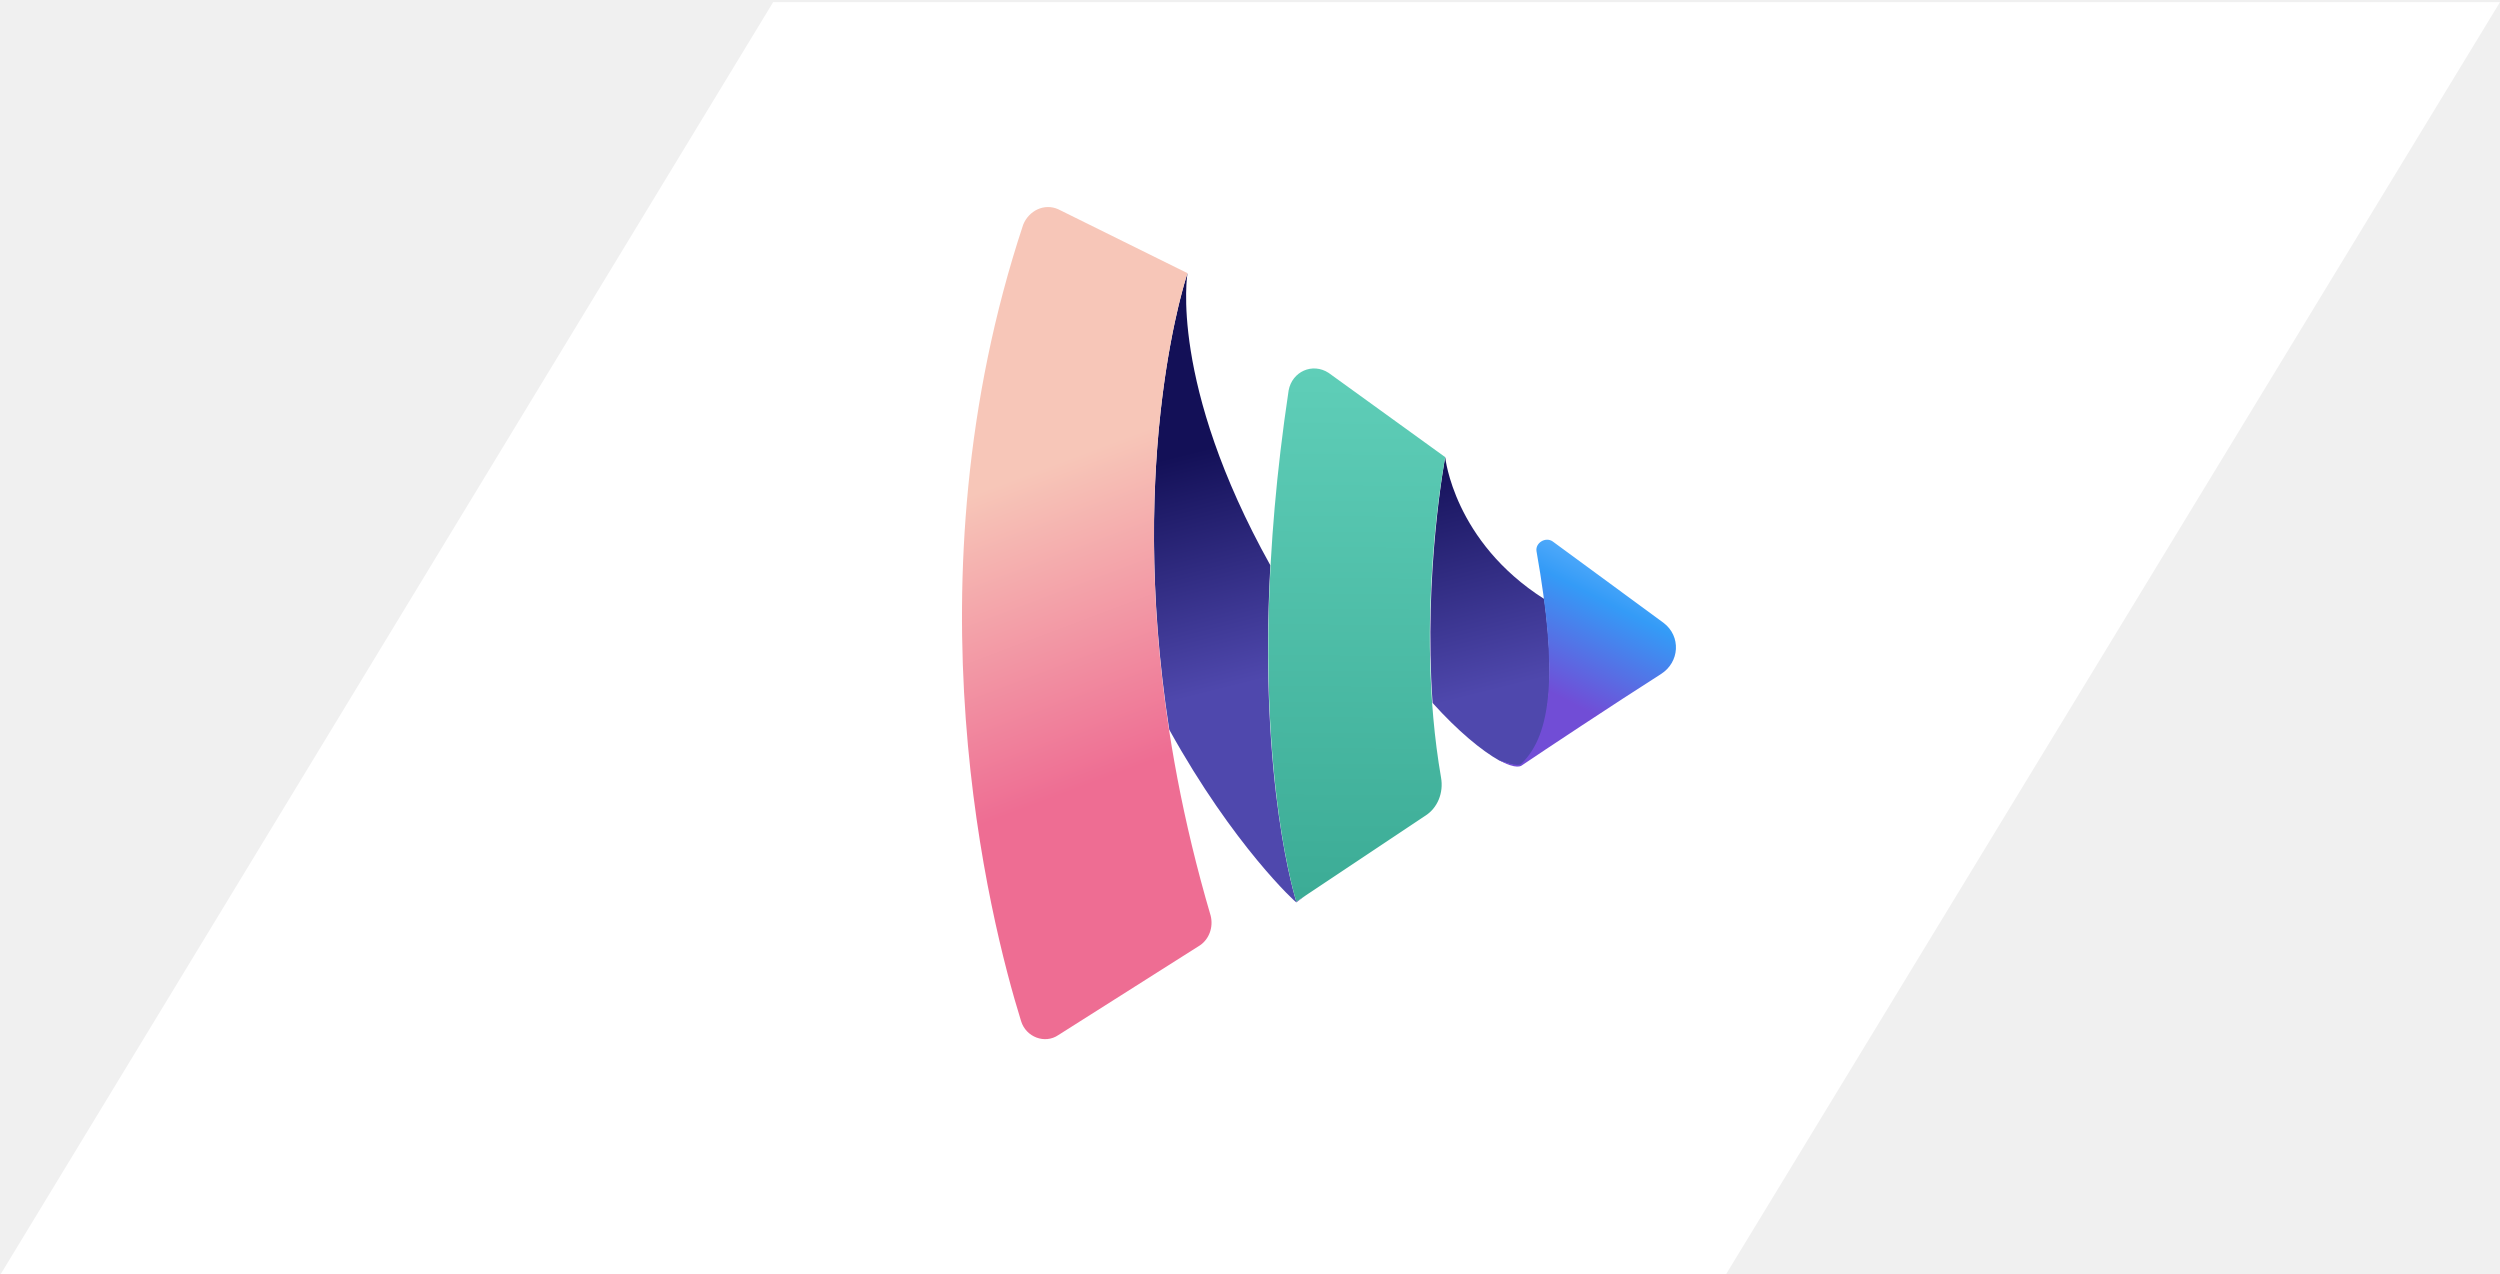
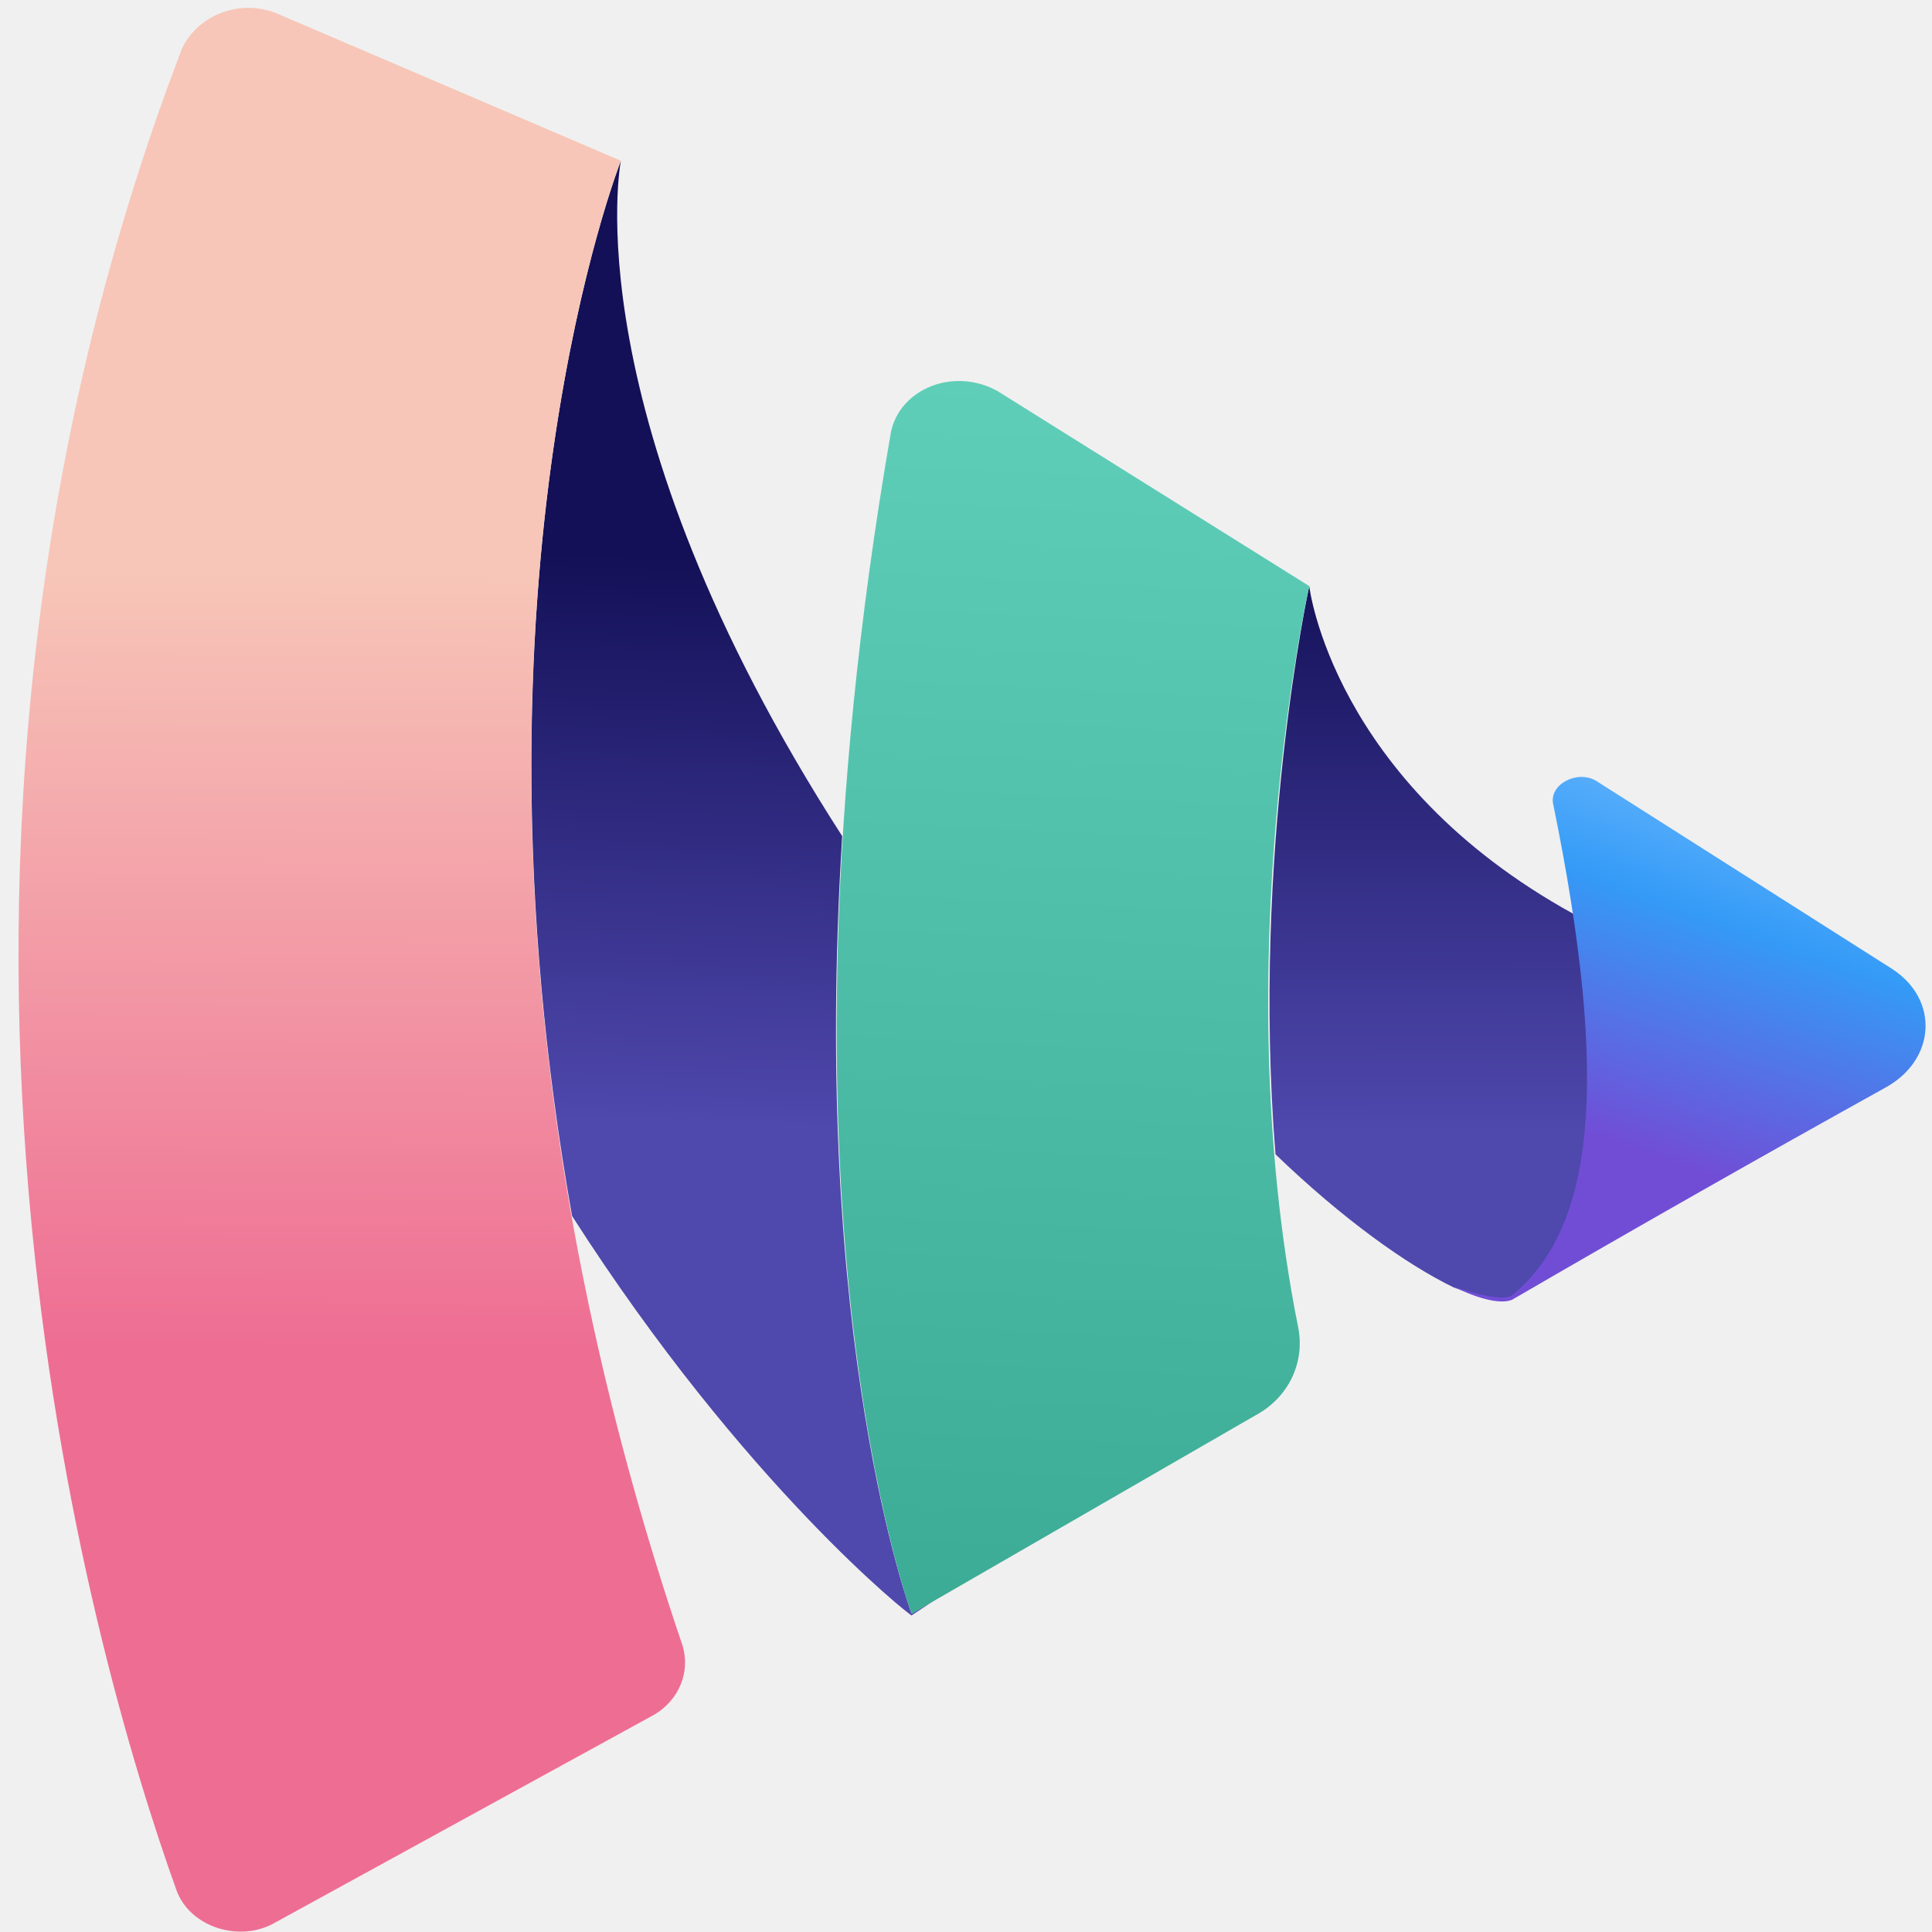
- <svg xmlns="http://www.w3.org/2000/svg" version="1.1" id="Слой_1" x="0px" y="0px" viewBox="0 0 356 181.3" style="enable-background:new 0 0 356 181.3;" xml:space="preserve">
-   <style type="text/css">
- 	.st0{fill:#FFFFFF;}
- 	.st1{fill:url(#Path_1_);}
- 	.st2{fill:url(#Path_2_);}
- 	.st3{fill:url(#Path_3_);}
- 	.st4{fill:url(#Path_4_);}
- 	.st5{fill:url(#Path_5_);}
- </style>
-   <path class="st0" d="M110.1,0.3H356L245.7,181.6H0L110.1,0.3z" />
-   <g>
-     <linearGradient id="Path_1_" gradientUnits="userSpaceOnUse" x1="-517.176" y1="909.538" x2="-517.122" y2="908.87" gradientTransform="matrix(14.2876 0.6702 2.4631 -52.5069 5325.007 48166.805)">
-       <stop offset="0" style="stop-color:#131057" />
-       <stop offset="1" style="stop-color:#4F48AD" />
+ <svg xmlns="http://www.w3.org/2000/svg" width="60" height="60" viewBox="0 0 60 60">
+   <defs>
+     <linearGradient id="a" x1="50.346%" x2="50.034%" y1="27.089%" y2="66.281%">
+       <stop offset="0%" stop-color="#131057" />
+       <stop offset="100%" stop-color="#4F48AD" />
    </linearGradient>
-     <path id="Path_6_" class="st1" d="M166.5,103.9c-6.1-39.6,2.6-65,2.6-65s-2.7,15.6,11.8,41.6c-1.7,31.3,3.7,47.9,3.7,47.9l1.3-0.9   l-1.3,1C184.6,128.6,175.7,120.5,166.5,103.9z" />
-     <linearGradient id="Path_2_" gradientUnits="userSpaceOnUse" x1="-496.261" y1="887.649" x2="-496.096" y2="886.281" gradientTransform="matrix(10.2942 0.4829 1.2024 -25.6314 4253.422 23054.826)">
-       <stop offset="0" style="stop-color:#131057" />
-       <stop offset="1" style="stop-color:#4F48AD" />
+     <linearGradient id="b" x1="49.934%" x2="49.987%" y1="-3.66%" y2="76.387%">
+       <stop offset="0%" stop-color="#131057" />
+       <stop offset="100%" stop-color="#4F48AD" />
    </linearGradient>
-     <path id="Path_7_" class="st2" d="M204,100.1c3.6,4,7,6.8,9.5,8.2c0,0,0,0,0,0c0,0,2.8,1.2,3.3,0.5c3.7-3.5,4.8-10.4,3.1-23.5   c-12.9-8.2-14.1-20.2-14.1-20.2S202.7,81.5,204,100.1z" />
-     <linearGradient id="Path_3_" gradientUnits="userSpaceOnUse" x1="-535.644" y1="914.101" x2="-535.737" y2="914.78" gradientTransform="matrix(22.3455 1.0482 3.2801 -69.9231 9125.656 64590.344)">
-       <stop offset="0" style="stop-color:#EE6D93" />
-       <stop offset="1" style="stop-color:#F7C6B8" />
+     <linearGradient id="c" x1="50.003%" x2="50.051%" y1="69.711%" y2="29.548%">
+       <stop offset="0%" stop-color="#EE6D93" />
+       <stop offset="100%" stop-color="#F7C6B8" />
    </linearGradient>
-     <path id="Path_8_" class="st3" d="M169.1,38.9c0,0-12.7,37.1,3.3,91.5c0.4,1.6-0.2,3.3-1.5,4.2l-20.2,12.8c-1.9,1.3-4.6,0.3-5.3-2   c-4.5-14.5-16.6-62.4,0.3-113.4c0.8-2,3-3.1,5-2.2L169.1,38.9z" />
-     <linearGradient id="Path_4_" gradientUnits="userSpaceOnUse" x1="-519.801" y1="904.657" x2="-519.825" y2="906.321" gradientTransform="matrix(15.2455 0.7152 2.1064 -44.9039 6210.824 41121.941)">
-       <stop offset="0" style="stop-color:#3CAC96" />
-       <stop offset="1" style="stop-color:#5FCEB8" />
+     <linearGradient id="d" x1="49.16%" x2="50.99%" y1="98.889%" y2=".469%">
+       <stop offset="0%" stop-color="#3CAC96" />
+       <stop offset="100%" stop-color="#5FCEB8" />
    </linearGradient>
-     <path id="Path_9_" class="st4" d="M202.9,116.2l-18.3,12.2c0,0-8.2-25.5-1.1-72.8c0.5-2.7,3.4-4,5.7-2.5l16.6,12   c0,0-4.5,23-0.6,45.6C205.6,112.9,204.7,115.1,202.9,116.2z" />
-     <linearGradient id="Path_5_" gradientUnits="userSpaceOnUse" x1="-515.917" y1="873.071" x2="-516.395" y2="871.655" gradientTransform="matrix(14.4546 0.6781 0.9018 -19.2238 6902.428 17207.096)">
-       <stop offset="0" style="stop-color:#80C3FF" />
-       <stop offset="0.455" style="stop-color:#349BF7" />
-       <stop offset="1" style="stop-color:#714DD6" />
+     <linearGradient id="e" x1="70.568%" x2="44.103%" y1="-10.327%" y2="72.88%">
+       <stop offset="0%" stop-color="#80C3FF" />
+       <stop offset="45.54%" stop-color="#349BF7" />
+       <stop offset="100%" stop-color="#714DD6" />
    </linearGradient>
-     <path id="Path_10_" class="st5" d="M236.9,88.7l-15.8-11.6c-1-0.7-2.5,0.2-2.3,1.4c3.1,17.5,2.1,26.1-2.1,30.2   c-0.5,0.7-3.3-0.5-3.3-0.5c2.6,1.5,3.3,0.8,3.3,0.8c2.8-1.9,13.2-8.8,19.8-13C239.2,94.3,239.4,90.6,236.9,88.7z" />
+   </defs>
+   <g fill="none" fill-rule="nonzero">
+     <path fill="url(#a)" d="M17.767 37.765c-3.553-19.967 1.515-32.773 1.515-32.773s-1.573 7.865 6.873 20.974c-.99 15.782 2.156 24.152 2.156 24.152l.757-.454-.757.504c0 .05-5.185-4.034-10.544-12.403z" />
+     <path fill="url(#b)" d="M39.612 35.849c2.097 2.017 4.077 3.428 5.534 4.134 0 0 1.63.605 1.922.252 2.155-1.764 2.796-5.243 1.806-11.848-7.515-4.135-8.214-10.185-8.214-10.185s-1.806 8.269-1.048 17.647z" />
+     <path fill="url(#c)" d="M19.282 4.992s-7.399 18.705 1.922 46.134c.233.807-.117 1.664-.874 2.118L8.563 59.697c-1.107.656-2.68.152-3.087-1.008-2.622-7.31-9.67-31.462.174-57.176C6.117.504 7.398-.05 8.563.403l10.719 4.589z" />
+     <path fill="url(#d)" d="M38.97 43.966l-10.66 6.152s-4.776-12.857-.64-36.706c.291-1.362 1.98-2.017 3.32-1.26l9.67 6.05s-2.621 11.596-.35 22.991c.234 1.11-.29 2.219-1.34 2.773z" />
+     <path fill="url(#e)" d="M58.777 30.1l-9.204-5.848c-.583-.353-1.456.1-1.34.706 1.806 8.824 1.223 13.16-1.223 15.227-.292.353-1.923-.252-1.923-.252 1.515.756 1.923.403 1.923.403a672.81 672.81 0 0 1 11.534-6.554c1.573-.858 1.689-2.723.233-3.681z" />
  </g>
</svg>
